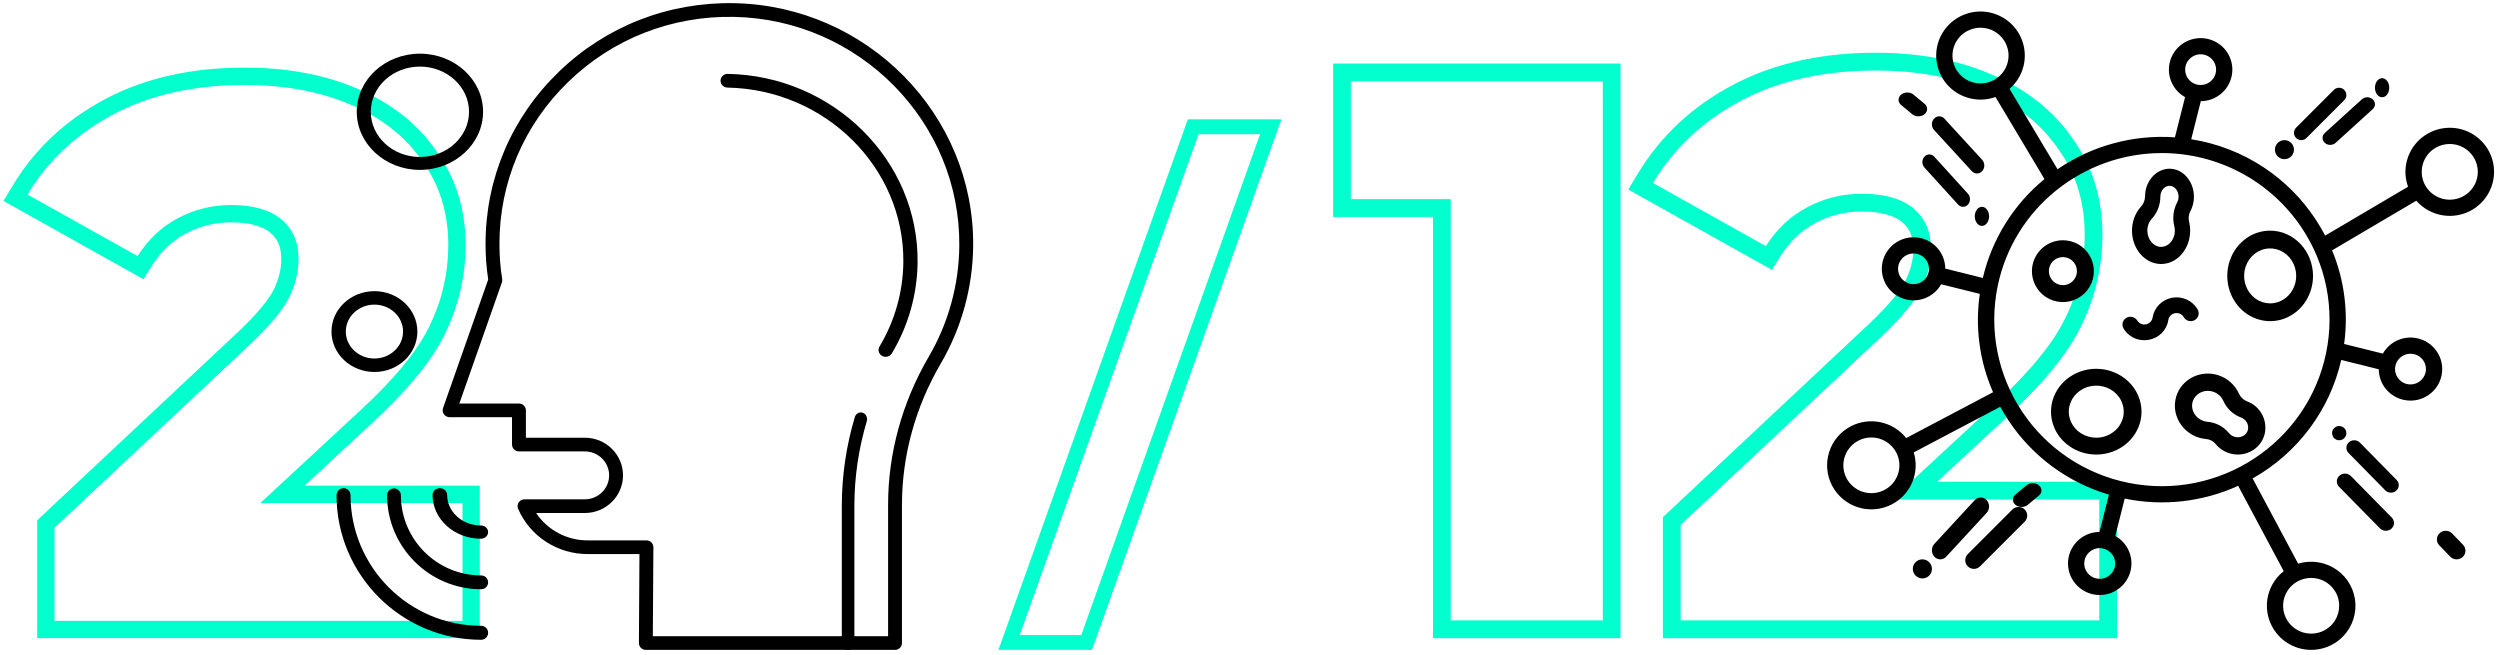
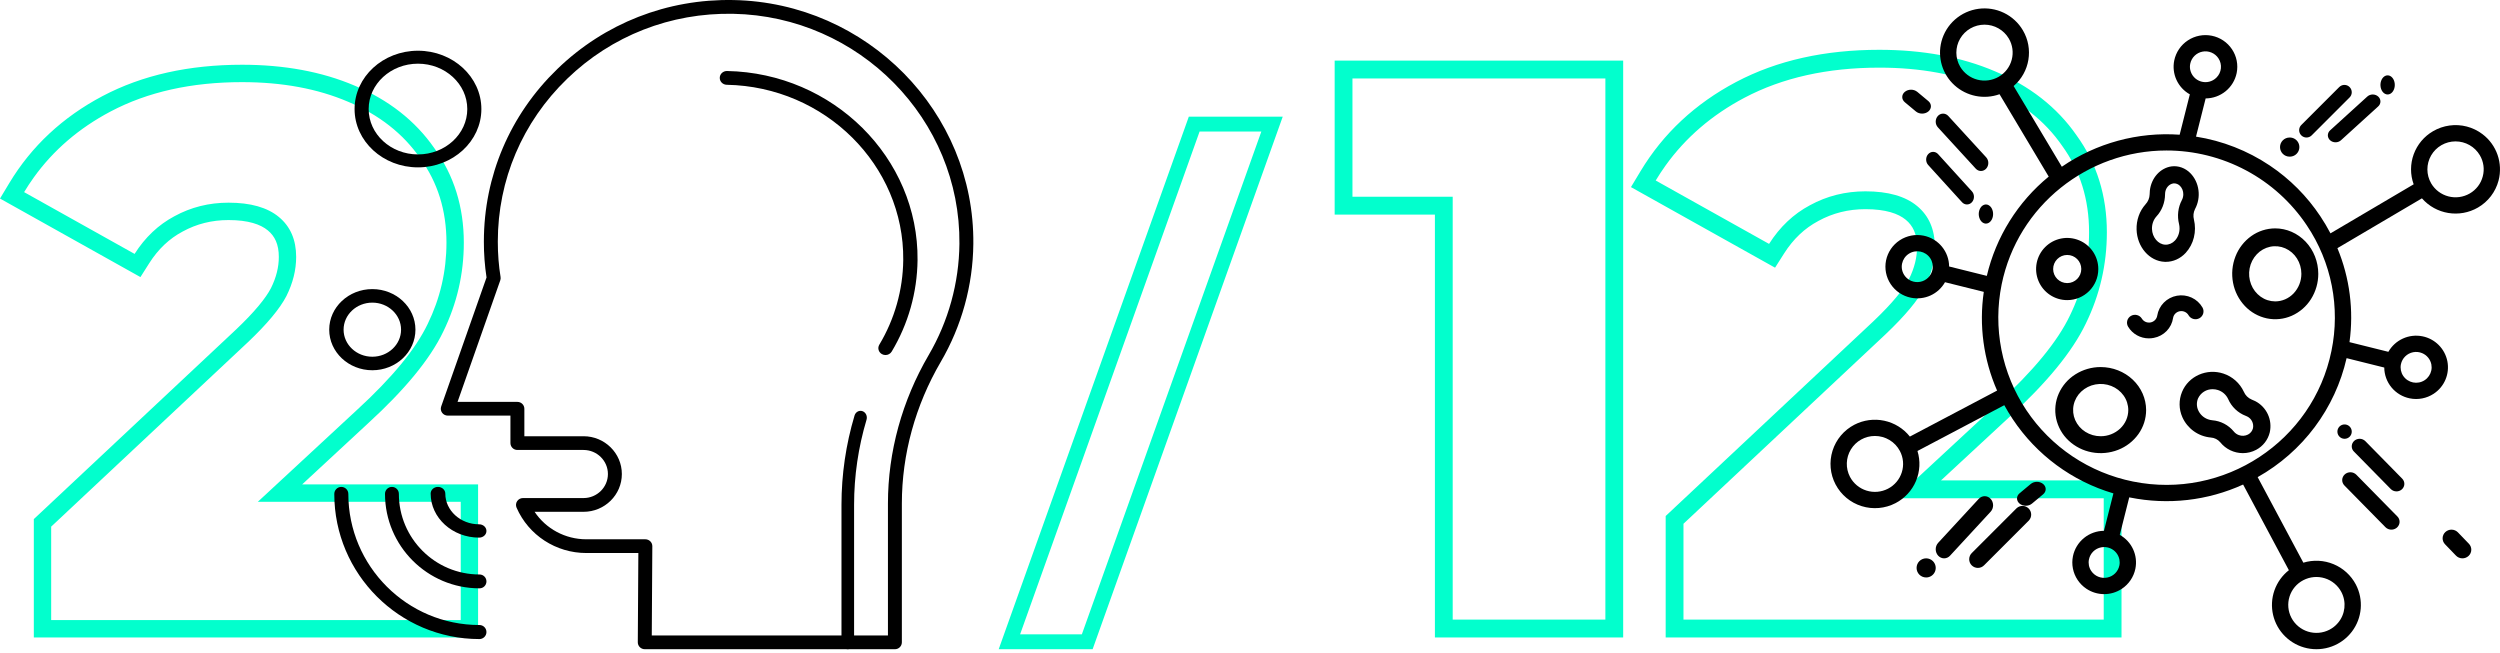
- <svg xmlns="http://www.w3.org/2000/svg" width="340" height="89" fill="none">
-   <path fill-rule="evenodd" clip-rule="evenodd" d="M161.546 16.231h12.724l-25.757 72.154h-12.724l25.757-72.154zm1.458 2.018l-24.316 68.118h8.367l24.316-68.118h-8.367zm57.39-9.609v78.152h-25.507V29.499h-13.582V8.64h39.089zm-23.096 18.442v57.293h20.685V11.057h-34.267v16.025h13.582zm90.615 38.432v21.278h-61.76V70.338l28.125-26.367.005-.005c2.576-2.447 4.113-4.347 4.833-5.728.752-1.513 1.095-2.955 1.095-4.348 0-1.766-.561-2.887-1.527-3.687-1.006-.833-2.703-1.437-5.465-1.437-2.328 0-4.436.535-6.367 1.59l-.012.007-.012.006c-1.831.976-3.377 2.42-4.634 4.4l-1.221 1.925-19.523-10.918 1.288-2.141c3.095-5.146 7.434-9.18 12.955-12.098 5.565-2.94 12.061-4.363 19.407-4.363 5.828 0 11.069.949 15.67 2.914 4.673 1.966 8.395 4.848 11.055 8.68 2.751 3.793 4.103 8.203 4.103 13.132a27.84 27.84 0 01-2.854 12.367c-1.868 3.897-5.4 8.12-10.358 12.664a.023.023 0 01-.005.005l-9.257 8.578h24.459zm-30.619 2.417h28.208v16.444h-56.938V71.387l27.372-25.661c2.646-2.514 4.422-4.643 5.328-6.39.905-1.815 1.358-3.63 1.358-5.446 0-2.374-.801-4.224-2.403-5.55-1.602-1.328-3.935-1.99-7-1.99-2.716 0-5.223.628-7.522 1.884-2.228 1.188-4.074 2.933-5.537 5.237l-15.357-8.588c.418-.697.862-1.371 1.33-2.024 2.725-3.798 6.286-6.86 10.684-9.183 5.154-2.723 11.248-4.085 18.283-4.085 5.572 0 10.482.908 14.731 2.723 4.318 1.816 7.661 4.434 10.029 7.856 2.438 3.351 3.657 7.261 3.657 11.73 0 3.98-.871 7.751-2.612 11.312-1.672 3.491-4.945 7.472-9.821 11.94l-13.79 12.779zM65.252 66.054V86.79H5.06V70.756l27.416-25.702c2.51-2.385 4.008-4.236 4.71-5.582.733-1.475 1.067-2.88 1.067-4.237 0-1.722-.547-2.815-1.489-3.594-.98-.812-2.633-1.4-5.325-1.4-2.27 0-4.324.52-6.206 1.55l-.011.006-.012.006c-1.785.95-3.29 2.358-4.516 4.288l-1.19 1.876L.477 27.327l1.255-2.087c3.016-5.015 7.245-8.947 12.626-11.79 5.424-2.866 11.755-4.253 18.914-4.253 5.68 0 10.787.925 15.271 2.84 4.555 1.916 8.183 4.725 10.775 8.46 2.68 3.696 3.998 7.995 3.998 12.798 0 4.234-.928 8.26-2.78 12.052-1.821 3.798-5.263 7.913-10.096 12.343l-.004.005-9.022 8.359h23.837zM35.41 68.409h27.491v16.026H7.411V71.779L34.087 46.77c2.58-2.45 4.31-4.525 5.193-6.226.883-1.77 1.324-3.539 1.324-5.308 0-2.314-.78-4.117-2.342-5.41-1.561-1.293-3.835-1.94-6.822-1.94-2.647 0-5.091.613-7.331 1.837-2.172 1.157-3.971 2.859-5.397 5.104l-14.967-8.37c.408-.679.84-1.336 1.297-1.972 2.655-3.702 6.126-6.685 10.412-8.95 5.023-2.654 10.963-3.981 17.819-3.981 5.43 0 10.216.884 14.356 2.654 4.209 1.77 7.467 4.321 9.775 7.656 2.376 3.266 3.564 7.077 3.564 11.432 0 3.88-.849 7.554-2.546 11.024-1.629 3.403-4.82 7.282-9.57 11.637L35.41 68.41z" fill="#02FFCD" />
-   <path d="M330.127 18.198a5.994 5.994 0 00-2.625 3.125 5.96 5.96 0 00-.008 4.074l-11.271 6.644a25.081 25.081 0 00-1.361-2.298 24.796 24.796 0 00-6.867-6.896 24.918 24.918 0 00-9.99-3.91l1.306-5.176a4.333 4.333 0 002.712-.977 4.296 4.296 0 001.49-2.459 4.27 4.27 0 00-1.818-4.412 4.34 4.34 0 00-4.791-.016 4.3 4.3 0 00-1.848 2.72 4.263 4.263 0 00.305 2.64 4.296 4.296 0 001.808 1.952l-1.379 5.468a25.081 25.081 0 00-15.964 4.34l-6.529-10.935a5.962 5.962 0 001.254-7.548 6.017 6.017 0 00-2.567-2.365 6.052 6.052 0 00-6.633.904 6.003 6.003 0 00-1.834 2.965 5.986 5.986 0 001.767 5.94 6.05 6.05 0 006.103 1.215l6.663 11.16a24.707 24.707 0 00-8.387 13.45l-5.107-1.274a4.282 4.282 0 00-.985-2.698 4.311 4.311 0 00-2.473-1.477 4.334 4.334 0 00-3.238.629 4.299 4.299 0 00-1.849 2.72 4.29 4.29 0 00-.006 1.675 4.289 4.289 0 001.824 2.738c.47.315.998.534 1.553.645a4.325 4.325 0 002.651-.302 4.3 4.3 0 001.964-1.799l5.256 1.31a24.482 24.482 0 001.802 13.373l-11.816 6.233a6.045 6.045 0 00-3.472-2.148 6.067 6.067 0 00-4.051.544 5.997 5.997 0 00-2.955 3.518 5.961 5.961 0 00.409 4.569A6.026 6.026 0 00252.705 69a6.047 6.047 0 004.59-.408 5.997 5.997 0 002.77-2.998c.543-1.29.615-2.73.203-4.068l11.762-6.203c.349.636.727 1.26 1.134 1.873a24.805 24.805 0 0013.65 10.077l-1.279 5.07a4.335 4.335 0 00-2.712.977 4.296 4.296 0 00-1.49 2.458 4.289 4.289 0 00-.006 1.674 4.287 4.287 0 001.824 2.737 4.332 4.332 0 004.793.019 4.29 4.29 0 001.846-2.724 4.27 4.27 0 00-2.113-4.591l1.283-5.084.077.016a25.018 25.018 0 0015.351-1.753l6.2 11.607a5.973 5.973 0 00-.49 8.985 6.048 6.048 0 006.314 1.345 6.018 6.018 0 002.702-1.992 5.972 5.972 0 00-2.476-9.156 6.065 6.065 0 00-4.089-.202l-6.191-11.59a24.895 24.895 0 007.737-6.791 24.757 24.757 0 004.312-9.328l5.104 1.272c.008.985.355 1.938.985 2.698a4.316 4.316 0 002.474 1.477 4.33 4.33 0 003.24-.626 4.29 4.29 0 001.846-2.724 4.27 4.27 0 00-.632-3.224 4.298 4.298 0 00-2.738-1.833 4.345 4.345 0 00-2.652.305 4.321 4.321 0 00-1.967 1.796L318.8 46.78a24.475 24.475 0 00-1.637-12.733l11.452-6.75a6.06 6.06 0 007.591 1.248 5.994 5.994 0 002.789-3.655 5.971 5.971 0 00-2.187-6.297 6.045 6.045 0 00-6.681-.395zm-57.09-9.681a3.774 3.774 0 01-1.765 2.31 3.838 3.838 0 01-2.891.392 3.822 3.822 0 01-2.327-1.752 3.777 3.777 0 011.381-5.188 3.833 3.833 0 013.809-.01 3.804 3.804 0 011.885 2.773c.068.493.037.994-.092 1.475zm-10.736 28.456a2.097 2.097 0 01-1.66 1.634 2.102 2.102 0 01-2.465-1.65 2.048 2.048 0 01.004-.814c.112-.543.436-1.02.9-1.325a2.111 2.111 0 011.579-.305 2.103 2.103 0 011.332.891 2.072 2.072 0 01.309 1.569h.001zm-4.156 27.442a3.757 3.757 0 01-1.873 2.225 3.839 3.839 0 01-2.907.256 3.816 3.816 0 01-2.241-1.86 3.78 3.78 0 01.121-3.717 3.821 3.821 0 013.254-1.825 3.83 3.83 0 013.388 2.035 3.75 3.75 0 01.258 2.886zm54.406 14.614a3.84 3.84 0 012.907-.256c.964.301 1.77.97 2.241 1.86a3.779 3.779 0 01-.457 4.186 3.799 3.799 0 01-1.158.925 3.84 3.84 0 01-2.907.256 3.816 3.816 0 01-2.241-1.86 3.762 3.762 0 01-.258-2.889 3.785 3.785 0 011.873-2.222zm13.216-29.248c.083-.405.286-.777.581-1.067a2.11 2.11 0 013.232.33 2.068 2.068 0 01.307 1.566 2.092 2.092 0 01-.901 1.326 2.112 2.112 0 01-1.578.305 2.094 2.094 0 01-1.641-2.46zM297.224 9.057a2.104 2.104 0 012.873-1.51 2.1 2.1 0 011.252 1.525c.053.27.052.546-.004.814a2.104 2.104 0 01-2.873 1.51 2.105 2.105 0 01-.941-.773 2.064 2.064 0 01-.307-1.566zm-9.602 67.99a2.104 2.104 0 01-2.873 1.51 2.097 2.097 0 01-1.252-1.526 2.066 2.066 0 01.004-.815 2.097 2.097 0 011.66-1.633 2.102 2.102 0 012.465 1.65c.053.268.052.545-.004.814zm28.732-29.07c-2.501 12.24-14.557 20.176-26.878 17.69a22.818 22.818 0 01-8.199-3.406 22.715 22.715 0 01-6.263-6.273 22.578 22.578 0 01-3.342-17.025c2.191-10.726 11.72-18.147 22.334-18.147 3.763.001 7.468.928 10.785 2.698a22.811 22.811 0 018.228 7.447 22.406 22.406 0 013.335 17.015zm20.502-23.646a3.757 3.757 0 01-1.765 2.31 3.837 3.837 0 01-2.891.393 3.823 3.823 0 01-2.327-1.752 3.777 3.777 0 011.381-5.188 3.832 3.832 0 013.809-.01 3.804 3.804 0 011.885 2.773 3.72 3.72 0 01-.092 1.474z" fill="#000" />
-   <path d="M268.856 30.34a.931.931 0 00.497.355c.189.05.384.024.561-.074.178-.098.33-.264.436-.477.107-.213.164-.463.164-.72 0-.256-.057-.507-.164-.72a1.088 1.088 0 00-.436-.477.747.747 0 00-.561-.074.931.931 0 00-.497.355 1.37 1.37 0 00-.211.42c-.05.157-.075.326-.075.496 0 .17.025.34.075.497.049.157.12.3.211.42zm-7.141-7.565l4.58 5.038a.95.95 0 00.308.232.87.87 0 00.731.005.952.952 0 00.311-.227 1.124 1.124 0 00-.01-1.484l-4.579-5.039a.907.907 0 00-.669-.299.905.905 0 00-.666.305 1.097 1.097 0 00-.278.733 1.1 1.1 0 00.272.736zm-1.648-7.239c.225.182.526.283.84.282.313-.002.613-.107.835-.291a.918.918 0 00.349-.696.914.914 0 00-.338-.7l-1.513-1.262a1.325 1.325 0 00-.844-.29c-.316 0-.619.104-.843.29a.917.917 0 00-.349.703.92.92 0 00.349.703l1.514 1.261zm8.103 7.744c.187.202.44.314.703.313a.957.957 0 00.701-.319 1.14 1.14 0 00.292-.765 1.143 1.143 0 00-.286-.767l-5.145-5.612a.954.954 0 00-.703-.312.957.957 0 00-.701.319 1.14 1.14 0 00-.292.764c-.001.287.102.563.286.768l5.145 5.611zm-6.726 52.793h-.002a1.294 1.294 0 00-.915 2.212c.243.243.572.38.915.38h.002a1.294 1.294 0 00.916-2.213 1.295 1.295 0 00-.916-.38zm8.736-8.061a1.093 1.093 0 00-.804-.361 1.1 1.1 0 00-.805.36l-5.499 5.958a1.289 1.289 0 00-.333.872c0 .327.12.64.333.872.214.23.503.36.805.36a1.1 1.1 0 00.805-.36l5.498-5.957c.106-.115.19-.25.247-.4a1.327 1.327 0 000-.944 1.237 1.237 0 00-.247-.4zm5.44-2.022l-1.507 1.257a.991.991 0 00-.264.321.845.845 0 00-.007.764c.06.121.148.231.259.324.112.093.244.166.389.216a1.403 1.403 0 00.917-.005c.145-.052.276-.126.385-.22l1.508-1.256a.912.912 0 00.341-.699.913.913 0 00-.348-.695 1.317 1.317 0 00-.835-.29 1.323 1.323 0 00-.838.284zm-1.92 3.29l-6.07 6.07a1.184 1.184 0 00-.268 1.29 1.194 1.194 0 00.642.641 1.18 1.18 0 001.29-.268l6.07-6.07a1.175 1.175 0 00-.835-1.997 1.179 1.179 0 00-.829.334zm45.406-10.348a.974.974 0 00-1.857-.428.977.977 0 00.177 1.065l.001.001a.98.98 0 00.679.305h.03a.974.974 0 00.971-.943h-.001zm1.843 1.264a1.104 1.104 0 00-1.507-.043 1.016 1.016 0 00-.335.714 1.001 1.001 0 00.29.732l4.997 5.084a1.097 1.097 0 001.505.041c.205-.186.325-.442.334-.712a.997.997 0 00-.287-.731l-4.997-5.085zm12.54 12.355a1.219 1.219 0 00-1.695-.046 1.164 1.164 0 00-.377.817c-.01.31.107.613.324.84l1.479 1.532a1.194 1.194 0 00.841.378 1.23 1.23 0 00.866-.319 1.173 1.173 0 00.377-.826 1.162 1.162 0 00-.336-.843l-1.479-1.533zm-13.759-7.804a1.1 1.1 0 00-.352-.242 1.152 1.152 0 00-1.219.195 1.072 1.072 0 00-.251.338 1.022 1.022 0 00.208 1.167l5.551 5.643a1.1 1.1 0 00.352.242 1.152 1.152 0 001.219-.194 1.07 1.07 0 00.251-.34 1.011 1.011 0 00.023-.815 1.06 1.06 0 00-.231-.35l-5.551-5.644zm4.237-51.521a.84.84 0 00.616-.294c.174-.19.293-.455.336-.75.044-.293.01-.599-.096-.863a1.14 1.14 0 00-.486-.586.747.747 0 00-.654-.042c-.215.087-.401.271-.525.52-.125.25-.181.55-.159.848.022.298.121.577.28.789.091.12.198.215.316.28a.763.763 0 00.372.098zm-7.795 6.203a1.1 1.1 0 00.737.277c.277 0 .542-.1.737-.277l5.037-4.579a.942.942 0 00.229-.307.857.857 0 00.004-.73.96.96 0 00-.227-.308 1.053 1.053 0 00-.34-.207 1.133 1.133 0 00-.802.003c-.127.049-.242.12-.338.209l-5.037 4.579a.907.907 0 00-.305.67c0 .25.11.492.305.67zm-5.486 2.219a1.295 1.295 0 10-.004-2.59 1.295 1.295 0 00.004 2.59zm2.288-2.591a.987.987 0 00.703-.291l5.129-5.13a.99.99 0 00.226-1.089.994.994 0 00-1.632-.316l-5.129 5.13a.991.991 0 00.151 1.529.99.99 0 00.552.167zM284.768 36.88a4.213 4.213 0 00-8.342-.829 4.216 4.216 0 001.79 4.325 4.212 4.212 0 006.552-3.496zm-6.117 0a1.904 1.904 0 013.251-1.355 1.901 1.901 0 01.416 2.078 1.903 1.903 0 01-1.761 1.178 1.904 1.904 0 01-1.906-1.9zm6.432 13.276a6.4 6.4 0 00-3.417.987 5.907 5.907 0 00-2.263 2.619 5.547 5.547 0 00-.347 3.368 5.735 5.735 0 001.687 2.983 6.264 6.264 0 003.151 1.594 6.473 6.473 0 003.555-.333 6.097 6.097 0 002.761-2.148 5.615 5.615 0 001.037-3.239c-.003-1.547-.654-3.03-1.809-4.123-1.156-1.093-2.722-1.707-4.355-1.708zm0 9.372a3.887 3.887 0 01-2.074-.6 3.595 3.595 0 01-1.373-1.592 3.373 3.373 0 01-.209-2.045 3.487 3.487 0 011.025-1.81 3.807 3.807 0 011.914-.967 3.93 3.93 0 012.158.203 3.702 3.702 0 011.676 1.304 3.41 3.41 0 01.629 1.966 3.458 3.458 0 01-1.1 2.505 3.854 3.854 0 01-2.646 1.036zm23.648-28.161a5.616 5.616 0 00-3.237 1.042 6.101 6.101 0 00-2.143 2.765 6.473 6.473 0 00-.328 3.555 6.266 6.266 0 001.598 3.15 5.743 5.743 0 002.985 1.68 5.547 5.547 0 003.368-.351 5.917 5.917 0 002.616-2.267 6.404 6.404 0 00.982-3.419c-.003-1.633-.62-3.198-1.715-4.352-1.095-1.154-2.578-1.802-4.126-1.803zm0 9.892a3.41 3.41 0 01-1.964-.634 3.7 3.7 0 01-1.3-1.68 3.924 3.924 0 01-.198-2.158c.138-.725.476-1.39.971-1.911a3.49 3.49 0 011.814-1.02 3.367 3.367 0 012.044.214 3.595 3.595 0 011.588 1.377c.388.614.595 1.336.595 2.075a3.855 3.855 0 01-1.042 2.644 3.459 3.459 0 01-2.508 1.094zm-14.98-5.36c.053.002.106.004.158.004 1.008 0 1.977-.437 2.699-1.219a4.752 4.752 0 001.108-2.086c.197-.793.2-1.629.009-2.423a2.03 2.03 0 01.143-1.417c.42-.768.586-1.675.47-2.564a4.02 4.02 0 00-1.103-2.312 3.175 3.175 0 00-1.183-.763 2.932 2.932 0 00-1.362-.152 3.274 3.274 0 00-1.972 1.078 3.953 3.953 0 00-.965 2.196c-.02.172-.03.345-.029.519-.02.514-.222 1-.56 1.35-.402.447-.717.98-.925 1.569a5.072 5.072 0 00-.285 1.848c.069 2.359 1.737 4.28 3.797 4.372zm-1.118-6.138c.368-.389.661-.855.864-1.373.202-.517.31-1.074.315-1.638 0-.071.004-.143.012-.214a1.53 1.53 0 01.355-.834c.197-.227.456-.376.736-.425a1.116 1.116 0 01.924.334c.142.144.254.32.331.515.076.195.115.406.114.619a1.66 1.66 0 01-.2.801 4.476 4.476 0 00-.485 1.57 4.592 4.592 0 00.107 1.657c.046.195.07.396.069.597.001.305-.052.607-.158.888a2.308 2.308 0 01-.458.75c-.174.19-.382.338-.61.435a1.636 1.636 0 01-.715.133c-.955-.043-1.76-.996-1.793-2.126a2.498 2.498 0 01.138-.913c.102-.291.257-.555.454-.777zm13.396 25.012a3.946 3.946 0 00-.481-.211c-.479-.2-.861-.58-1.064-1.06a4.654 4.654 0 00-2.77-2.463c-2.26-.746-4.721.346-5.602 2.485a4.352 4.352 0 00.047 3.43c.34.76.875 1.414 1.55 1.897a4.664 4.664 0 002.292.853 1.85 1.85 0 011.29.644 3.929 3.929 0 003.061 1.472c.628 0 1.247-.154 1.803-.449a3.63 3.63 0 001.843-2.363 3.826 3.826 0 00-.261-2.456 3.804 3.804 0 00-1.708-1.78zm-.304 3.67a1.316 1.316 0 01-.669.854 1.542 1.542 0 01-1.251.076 1.559 1.559 0 01-.684-.49 4.205 4.205 0 00-2.909-1.518 2.349 2.349 0 01-1.375-.61 2.284 2.284 0 01-.535-.746 2.012 2.012 0 01-.027-1.588 2.152 2.152 0 011.999-1.263c.241 0 .48.038.709.114a2.293 2.293 0 011.374 1.212 4.277 4.277 0 002.395 2.288c.069.024.136.054.201.088a1.46 1.46 0 01.772 1.583zm-8.729-15.304c.142.245.376.424.653.5a1.1 1.1 0 00.82-.1 1.07 1.07 0 00.512-.64 1.053 1.053 0 00-.095-.808 3.282 3.282 0 00-1.473-1.345 3.344 3.344 0 00-1.992-.255 3.313 3.313 0 00-1.773.93 3.223 3.223 0 00-.896 1.77 1.105 1.105 0 01-.302.6 1.136 1.136 0 01-1.271.245 1.126 1.126 0 01-.51-.442 1.084 1.084 0 00-.668-.485 1.1 1.1 0 00-.821.121 1.073 1.073 0 00-.493.658c-.069.275-.025.565.124.808.289.48.699.877 1.192 1.153.492.276 1.049.42 1.615.42.221 0 .442-.021.659-.064a3.275 3.275 0 001.747-.933 3.19 3.19 0 00.873-1.758c.036-.229.143-.44.307-.605a1.148 1.148 0 011.289-.23c.212.098.388.259.503.46z" fill="#000" />
-   <path fill-rule="evenodd" clip-rule="evenodd" d="M65.393 73.267c-3.622 0-6.568-2.678-6.568-5.97 0-.498.445-.901.993-.901s.992.403.992.901c0 2.297 2.055 4.166 4.582 4.166.548 0 .992.404.992.902.002.498-.442.902-.991.902zm.054 6.872c-7.062 0-12.806-5.744-12.806-12.805a.939.939 0 011.877 0c0 6.025 4.902 10.927 10.927 10.927a.939.939 0 01.002 1.878z" fill="#000" />
-   <path fill-rule="evenodd" clip-rule="evenodd" d="M65.433 87.01c-10.843 0-19.664-8.821-19.664-19.663a.952.952 0 111.904 0c0 9.793 7.966 17.76 17.76 17.76a.952.952 0 010 1.904zm49.907 1.375c-.471 0-.854-.413-.854-.923V68.814c0-4.085.596-8.152 1.769-12.087.144-.484.625-.75 1.075-.594.449.156.695.676.551 1.16a40.317 40.317 0 00-1.686 11.521v18.648c-.001.51-.383.923-.855.923z" fill="#000" />
-   <path fill-rule="evenodd" clip-rule="evenodd" d="M121.725 88.385H87.834a.95.95 0 01-.669-.275.926.926 0 01-.274-.661l.075-12.095h-7.048c-4.118 0-7.829-2.415-9.454-6.15a.92.92 0 01.08-.879.946.946 0 01.787-.419h8.209c1.82 0 3.302-1.461 3.302-3.257 0-1.797-1.481-3.258-3.302-3.258h-8.963a.937.937 0 01-.943-.931v-3.723h-8.49a.945.945 0 01-.77-.392.92.92 0 01-.122-.845l6.144-17.484a31.68 31.68 0 01-.36-4.864c0-8.865 3.534-17.167 9.951-23.374C82.397 3.578 90.872.26 99.851.433c18.098.351 32.677 15.176 32.5 33.046a32.334 32.334 0 01-4.411 15.971c-3.449 5.898-5.273 12.536-5.273 19.193v18.81a.935.935 0 01-.942.932zm-32.941-1.862h31.997v-17.88c0-6.983 1.911-13.941 5.525-20.121a30.475 30.475 0 004.16-15.06c.168-16.854-13.582-30.835-30.651-31.166-8.47-.161-16.461 2.965-22.505 8.813-6.053 5.856-9.386 13.685-9.386 22.046 0 1.678.126 3.293.373 4.799a.916.916 0 01-.04.454L62.47 54.876h8.109c.52 0 .943.417.943.93v3.724h8.02c2.86 0 5.189 2.297 5.189 5.12 0 2.822-2.328 5.119-5.189 5.119h-6.634a8.422 8.422 0 007.01 3.723h7.998c.252 0 .492.1.67.275a.92.92 0 01.274.661l-.075 12.095z" fill="#000" />
-   <path fill-rule="evenodd" clip-rule="evenodd" d="M120.449 48.529a.99.99 0 01-.483-.125.916.916 0 01-.355-1.274 22.792 22.792 0 003.244-11.473c.132-12.84-10.596-23.491-23.912-23.743-.534-.01-.96-.437-.948-.952.01-.509.441-.915.967-.915h.02c14.373.273 25.952 11.77 25.811 25.629a24.637 24.637 0 01-3.504 12.386.976.976 0 01-.84.467zM57.107 23.104c-4.737 0-8.59-3.545-8.59-7.903 0-4.357 3.853-7.902 8.59-7.902 4.736 0 8.59 3.545 8.59 7.902 0 4.358-3.853 7.903-8.59 7.903zm0-14.048c-3.684 0-6.68 2.757-6.68 6.146 0 3.39 2.996 6.147 6.68 6.147 3.684 0 6.681-2.758 6.681-6.147 0-3.389-2.997-6.146-6.68-6.146zM50.922 50.59c-3.22 0-5.84-2.466-5.84-5.497 0-3.031 2.62-5.497 5.84-5.497 3.221 0 5.842 2.466 5.842 5.497 0 3.031-2.62 5.497-5.842 5.497zm0-9.161c-2.147 0-3.893 1.644-3.893 3.664 0 2.021 1.746 3.665 3.893 3.665 2.148 0 3.895-1.644 3.895-3.665 0-2.02-1.747-3.664-3.895-3.664z" fill="#000" />
+ <svg xmlns="http://www.w3.org/2000/svg" width="502" height="131" fill="none">
+   <path fill-rule="evenodd" clip-rule="evenodd" d="M238.715 23.424h18.859L219.4 130.36h-18.859l38.174-106.936zm2.162 2.99L204.838 127.37h12.4l36.039-100.955h-12.4zm85.056-14.241V128h-37.804V43.088H268V12.173h57.933zm-34.231 27.333v84.912h30.658V15.755h-50.787v23.751h20.129zM426 96.464V128h-91.533v-24.386l41.684-39.077a.054.054 0 01.008-.008c3.817-3.626 6.095-6.443 7.163-8.49 1.114-2.242 1.622-4.38 1.622-6.443 0-2.618-.832-4.28-2.263-5.465-1.491-1.235-4.006-2.13-8.099-2.13-3.451 0-6.576.793-9.437 2.357l-.017.01-.018.01c-2.714 1.445-5.005 3.585-6.868 6.52l-1.81 2.852-28.934-16.18 1.908-3.174c4.587-7.626 11.018-13.605 19.201-17.929C356.855 12.11 366.482 10 377.369 10c8.638 0 16.405 1.407 23.224 4.319 6.926 2.914 12.443 7.185 16.384 12.865 4.078 5.621 6.081 12.158 6.081 19.463 0 6.438-1.412 12.561-4.229 18.328-2.768 5.775-8.003 12.033-15.351 18.77l-.008.007-13.719 12.712H426zm-45.379 3.582h41.806v24.372h-84.386v-19.249l40.567-38.032c3.922-3.725 6.555-6.882 7.897-9.469 1.342-2.69 2.013-5.381 2.013-8.072 0-3.519-1.188-6.261-3.562-8.227-2.374-1.966-5.832-2.95-10.374-2.95-4.026 0-7.742.932-11.148 2.795-3.303 1.759-6.039 4.346-8.206 7.761l-22.762-12.729a44.553 44.553 0 011.972-3c4.038-5.629 9.316-10.166 15.835-13.61 7.638-4.036 16.671-6.054 27.096-6.054 8.258 0 15.536 1.346 21.832 4.036 6.4 2.691 11.355 6.572 14.865 11.643 3.612 4.967 5.419 10.762 5.419 17.386 0 5.898-1.29 11.487-3.871 16.765-2.477 5.174-7.329 11.073-14.555 17.696l-20.438 18.938zM96 97.266V128H6.792v-23.766l40.633-38.092c3.72-3.533 5.94-6.278 6.98-8.273 1.087-2.186 1.582-4.268 1.582-6.28 0-2.55-.81-4.17-2.206-5.326-1.453-1.203-3.904-2.075-7.893-2.075-3.363 0-6.409.772-9.197 2.297l-.017.01-.017.008c-2.646 1.41-4.878 3.495-6.694 6.355l-1.764 2.78L0 39.868l1.86-3.092c4.47-7.432 10.738-13.26 18.712-17.473C28.613 15.055 37.995 13 48.605 13c8.42 0 15.988 1.371 22.634 4.209 6.75 2.84 12.127 7.002 15.969 12.538 3.973 5.478 5.926 11.849 5.926 18.968 0 6.275-1.376 12.242-4.122 17.862-2.698 5.629-7.8 11.728-14.962 18.294l-.006.006-13.371 12.389H96zm-44.227 3.491h40.745v23.752H10.275v-18.76l39.537-37.064c3.823-3.631 6.388-6.707 7.696-9.229 1.308-2.622 1.961-5.244 1.961-7.867 0-3.429-1.156-6.102-3.47-8.018-2.314-1.916-5.684-2.874-10.11-2.874-3.924 0-7.546.907-10.866 2.723-3.22 1.715-5.885 4.236-7.998 7.564L4.842 38.58a43.335 43.335 0 011.922-2.923c3.935-5.487 9.08-9.908 15.432-13.265 7.445-3.933 16.247-5.9 26.408-5.9 8.049 0 15.141 1.311 21.278 3.934 6.237 2.622 11.066 6.404 14.487 11.346 3.52 4.841 5.281 10.49 5.281 16.944 0 5.749-1.257 11.195-3.772 16.339-2.415 5.043-7.143 10.791-14.185 17.246l-19.92 18.457z" fill="#02FFCD" />
+   <path d="M488.565 26.34a8.882 8.882 0 00-3.89 4.632 8.835 8.835 0 00-.012 6.037l-16.704 9.847a37.522 37.522 0 00-2.017-3.405 36.742 36.742 0 00-10.179-10.221 36.918 36.918 0 00-14.805-5.795l1.936-7.671a6.42 6.42 0 004.019-1.449 6.366 6.366 0 002.208-3.643 6.323 6.323 0 00-.937-4.779 6.376 6.376 0 00-4.058-2.717 6.43 6.43 0 00-4.8.933 6.373 6.373 0 00-2.739 4.032 6.325 6.325 0 00.452 3.91 6.363 6.363 0 002.68 2.895l-2.044 8.104a37.17 37.17 0 00-23.659 6.432l-9.677-16.207a8.837 8.837 0 001.858-11.187 8.92 8.92 0 00-3.804-3.505 8.972 8.972 0 00-9.831 1.34 8.884 8.884 0 00-2.717 4.394 8.85 8.85 0 002.618 8.803 8.965 8.965 0 009.044 1.8l9.875 16.542a36.626 36.626 0 00-12.429 19.933l-7.57-1.887a6.345 6.345 0 00-1.459-4 6.394 6.394 0 00-3.665-2.188 6.426 6.426 0 00-4.8.931 6.373 6.373 0 00-2.739 4.033 6.323 6.323 0 00.937 4.779 6.377 6.377 0 004.058 2.718 6.412 6.412 0 003.93-.448 6.372 6.372 0 002.91-2.666l7.79 1.94a36.285 36.285 0 002.671 19.82l-17.512 9.238a8.964 8.964 0 00-5.145-3.184 8.995 8.995 0 00-6.005.806 8.892 8.892 0 00-4.38 5.215 8.835 8.835 0 00.607 6.77 8.903 8.903 0 005.239 4.361 8.954 8.954 0 006.802-.604 8.887 8.887 0 004.106-4.443 8.835 8.835 0 00.3-6.03l17.433-9.194a38.423 38.423 0 001.68 2.778 36.767 36.767 0 0020.231 14.933l-1.896 7.514a6.43 6.43 0 00-4.019 1.449 6.372 6.372 0 00-2.208 3.643 6.322 6.322 0 00.938 4.777 6.358 6.358 0 001.757 1.76 6.42 6.42 0 007.102.028 6.364 6.364 0 002.737-4.036 6.327 6.327 0 00-.452-3.911 6.356 6.356 0 00-2.68-2.894l1.902-7.535c.037.008.075.017.113.024a37.082 37.082 0 0022.752-2.597l9.188 17.202a8.894 8.894 0 00-2.895 4.037 8.853 8.853 0 002.169 9.279 8.943 8.943 0 004.388 2.351 8.97 8.97 0 004.971-.357 8.925 8.925 0 004.004-2.954 8.858 8.858 0 00.808-9.492 8.93 8.93 0 00-4.477-4.077 8.983 8.983 0 00-6.061-.298l-9.176-17.179a36.88 36.88 0 0011.467-10.065 36.708 36.708 0 006.391-13.824l7.565 1.885a6.341 6.341 0 001.46 4 6.394 6.394 0 003.665 2.189 6.418 6.418 0 004.803-.929 6.341 6.341 0 002.746-6.518 6.377 6.377 0 00-5.005-5.014 6.437 6.437 0 00-3.93.451 6.399 6.399 0 00-2.915 2.663l-7.807-1.945a36.277 36.277 0 00-2.425-18.87l16.973-10.005a8.976 8.976 0 0011.249 1.85 8.875 8.875 0 004.134-5.416 8.86 8.86 0 00-3.241-9.334 8.939 8.939 0 00-6.611-1.72 8.954 8.954 0 00-3.291 1.135zm-84.611-14.35a5.576 5.576 0 01-2.616 3.425 5.69 5.69 0 01-4.285.58 5.666 5.666 0 01-3.449-2.596 5.592 5.592 0 01-.018-5.626 5.624 5.624 0 012.065-2.063 5.664 5.664 0 012.826-.756 5.678 5.678 0 012.818.742 5.649 5.649 0 012.074 2.04 5.554 5.554 0 01.585 4.254zm-15.913 42.175c-.124.6-.424 1.15-.862 1.582a3.125 3.125 0 01-3.396.656 3.117 3.117 0 01-1.856-2.261 3.063 3.063 0 01.007-1.207 3.101 3.101 0 011.335-1.965 3.126 3.126 0 014.314.87 3.086 3.086 0 01.457 2.324l.001.001zm-6.158 40.67a5.591 5.591 0 01-2.777 3.298 5.688 5.688 0 01-4.308.38 5.662 5.662 0 01-3.322-2.758 5.602 5.602 0 01.18-5.507 5.639 5.639 0 014.823-2.705 5.679 5.679 0 012.933.81 5.642 5.642 0 012.087 2.206 5.554 5.554 0 01.384 4.276zm80.633 21.66a5.69 5.69 0 014.308-.379 5.658 5.658 0 013.321 2.757 5.583 5.583 0 01-.676 6.203 5.645 5.645 0 01-1.717 1.372 5.694 5.694 0 01-4.308.379 5.663 5.663 0 01-3.322-2.757 5.592 5.592 0 012.394-7.575zm19.587-43.349a3.117 3.117 0 012.46-2.421 3.133 3.133 0 011.798.184 3.109 3.109 0 011.855 2.26c.078.4.076.81-.006 1.207a3.106 3.106 0 01-1.336 1.964 3.128 3.128 0 01-4.314-.868 3.095 3.095 0 01-.457-2.326zm-42.302-60.355c.124-.6.423-1.15.861-1.582a3.125 3.125 0 013.397-.657 3.117 3.117 0 011.394 1.146 3.065 3.065 0 01-.407 3.903 3.125 3.125 0 01-5.252-1.604 3.043 3.043 0 01.007-1.206zm-14.232 100.766a3.104 3.104 0 01-2.46 2.421 3.127 3.127 0 01-3.191-1.329 3.05 3.05 0 01-.456-2.322 3.104 3.104 0 012.461-2.422 3.135 3.135 0 011.798.184 3.107 3.107 0 011.855 2.261c.078.399.076.809-.007 1.207zm42.584-43.084c-3.707 18.141-21.575 29.903-39.835 26.22a33.811 33.811 0 01-12.152-5.05 33.652 33.652 0 01-9.283-9.296 33.5 33.5 0 01-4.999-12.126c-.85-4.33-.835-8.783.046-13.107 3.248-15.897 17.371-26.895 33.101-26.895a33.977 33.977 0 0115.985 3.998 33.795 33.795 0 0112.193 11.038 33.16 33.16 0 014.944 25.218zm30.385-35.045a5.557 5.557 0 01-.962 1.974 5.594 5.594 0 01-1.653 1.451 5.69 5.69 0 01-4.285.581 5.66 5.66 0 01-3.449-2.597 5.592 5.592 0 01-.018-5.626 5.624 5.624 0 012.065-2.063 5.66 5.66 0 012.826-.756 5.678 5.678 0 012.818.742 5.647 5.647 0 012.073 2.04 5.535 5.535 0 01.585 4.254z" fill="#000" />
+   <path d="M397.757 44.336c.201.269.458.451.737.526.279.074.569.035.832-.11.263-.145.487-.391.646-.707.158-.316.242-.687.242-1.067 0-.38-.084-.751-.242-1.067a1.629 1.629 0 00-.646-.707 1.11 1.11 0 00-.832-.11 1.377 1.377 0 00-.737.526c-.134.178-.241.39-.313.622a2.47 2.47 0 000 1.471c.072.233.179.445.313.623zm-10.583-11.212l6.788 7.467c.129.146.284.263.456.343a1.294 1.294 0 001.083.008c.173-.077.329-.192.461-.337a1.58 1.58 0 00.306-.506 1.7 1.7 0 00-.008-1.192 1.565 1.565 0 00-.312-.502l-6.788-7.466a1.34 1.34 0 00-.991-.444c-.37.002-.725.165-.987.453-.262.288-.41.679-.411 1.087-.002.407.143.799.403 1.09zm-2.444-10.728c.333.27.781.42 1.245.417.465-.003.91-.158 1.238-.431.329-.274.515-.645.518-1.032.003-.387-.177-.76-.501-1.037l-2.243-1.87a1.963 1.963 0 00-1.25-.431 1.96 1.96 0 00-1.25.431c-.332.276-.518.651-.518 1.042 0 .39.187.765.518 1.041l2.243 1.87zm12.01 11.478c.278.298.652.464 1.042.462a1.42 1.42 0 001.039-.472c.276-.3.431-.708.433-1.133a1.691 1.691 0 00-.425-1.137l-7.624-8.318a1.417 1.417 0 00-1.043-.462 1.417 1.417 0 00-1.038.472c-.276.3-.432.708-.433 1.133a1.69 1.69 0 00.424 1.137l7.625 8.318zm-9.968 78.241h-.003a1.92 1.92 0 000 3.841h.003a1.919 1.919 0 001.357-3.278 1.92 1.92 0 00-1.357-.563zm12.948-11.947a1.626 1.626 0 00-1.193-.535 1.62 1.62 0 00-1.192.535l-8.15 8.829a1.907 1.907 0 00-.494 1.292c0 .484.178.949.494 1.292.316.342.745.535 1.193.535a1.62 1.62 0 001.192-.535l8.15-8.829a1.83 1.83 0 00.365-.593 1.951 1.951 0 000-1.398 1.841 1.841 0 00-.365-.593zm8.062-2.995l-2.234 1.862c-.167.135-.3.297-.392.476-.091.178-.139.37-.141.565a1.26 1.26 0 00.132.567c.088.179.219.343.384.48.165.138.361.246.576.32a2.075 2.075 0 001.359-.007c.214-.077.408-.188.571-.327l2.234-1.861c.326-.276.507-.648.506-1.035-.002-.387-.188-.758-.516-1.031a1.95 1.95 0 00-1.237-.43 1.957 1.957 0 00-1.242.42zm-2.846 4.875l-8.996 8.996a1.753 1.753 0 00-.527 1.237 1.732 1.732 0 00.51 1.245 1.751 1.751 0 001.245.511 1.747 1.747 0 001.238-.528l8.996-8.996a1.745 1.745 0 00-2.466-2.465zm67.295-15.336a1.441 1.441 0 10-2.489.944l.001.001a1.433 1.433 0 001.006.453h.045a1.438 1.438 0 001.438-1.4l-.001.002zm2.732 1.874a1.584 1.584 0 00-.503-.343 1.633 1.633 0 00-1.731.28c-.151.136-.273.3-.358.481a1.462 1.462 0 00.292 1.66l7.406 7.536c.288.291.684.46 1.102.472a1.62 1.62 0 001.128-.412c.304-.275.482-.654.495-1.055.013-.401-.14-.79-.425-1.083l-7.406-7.536zm18.585 18.311a1.8 1.8 0 00-1.242-.542 1.802 1.802 0 00-1.27.473 1.723 1.723 0 00-.559 1.212c-.014.46.158.907.48 1.243l2.191 2.272a1.787 1.787 0 001.247.56 1.82 1.82 0 001.284-.473 1.712 1.712 0 00.06-2.473l-2.191-2.272zM473.157 95.33a1.65 1.65 0 00-.523-.359 1.701 1.701 0 00-1.806.289 1.576 1.576 0 00-.372.502 1.513 1.513 0 00-.035 1.208c.078.194.194.37.344.521l8.225 8.363c.148.152.326.274.523.359a1.703 1.703 0 001.806-.288c.157-.142.284-.313.372-.502a1.518 1.518 0 00-.309-1.729l-8.225-8.364zm6.278-76.358c.333 0 .656-.155.913-.437.258-.282.434-.674.499-1.11a2.494 2.494 0 00-.143-1.28c-.157-.392-.412-.699-.72-.869a1.107 1.107 0 00-.969-.062c-.319.129-.594.402-.779.771-.185.37-.268.814-.235 1.256.033.442.18.855.415 1.17.134.178.293.319.468.415.174.097.362.146.551.146zm-11.551 9.192c.289.263.682.411 1.092.411.41 0 .802-.148 1.092-.411l7.464-6.786a1.41 1.41 0 00.341-.456 1.3 1.3 0 00.005-1.08 1.411 1.411 0 00-.336-.458 1.572 1.572 0 00-.505-.306 1.674 1.674 0 00-1.188.005 1.557 1.557 0 00-.501.309l-7.464 6.786a1.34 1.34 0 00-.453.993c0 .372.163.73.453.993zm-8.133 3.29a1.92 1.92 0 10-.003-3.839 1.92 1.92 0 00.003 3.84zm3.392-3.84a1.463 1.463 0 001.041-.431l7.602-7.602a1.463 1.463 0 00.446-1.046 1.48 1.48 0 00-.431-1.052 1.47 1.47 0 00-1.62-.314 1.48 1.48 0 00-.478.328l-7.602 7.602a1.474 1.474 0 001.042 2.515zm-41.804 26.415a6.237 6.237 0 00-3.847-5.772 6.243 6.243 0 10-2.394 12.006 6.242 6.242 0 006.241-6.234zm-9.066 0a2.825 2.825 0 115.65-.017 2.825 2.825 0 01-5.65.017zm9.534 19.676a9.487 9.487 0 00-5.065 1.463 8.759 8.759 0 00-3.354 3.88 8.227 8.227 0 00-.514 4.993 8.512 8.512 0 002.5 4.422 9.285 9.285 0 004.671 2.361 9.595 9.595 0 005.269-.493 9.029 9.029 0 004.091-3.184 8.322 8.322 0 001.537-4.8c-.004-2.293-.969-4.49-2.681-6.11-1.713-1.62-4.034-2.531-6.454-2.532zm0 13.89a5.759 5.759 0 01-3.074-.89 5.325 5.325 0 01-2.035-2.358 4.995 4.995 0 01-.31-3.031 5.176 5.176 0 011.519-2.684 5.647 5.647 0 012.837-1.433 5.822 5.822 0 013.198.3 5.482 5.482 0 012.484 1.934 5.05 5.05 0 01.933 2.914c-.003 1.393-.59 2.728-1.631 3.712a5.71 5.71 0 01-3.921 1.536zm35.048-41.737a8.326 8.326 0 00-4.798 1.545 9.04 9.04 0 00-3.177 4.097 9.594 9.594 0 00-.486 5.27 9.291 9.291 0 002.369 4.666 8.51 8.51 0 004.425 2.493 8.22 8.22 0 004.991-.522 8.757 8.757 0 003.876-3.36 9.487 9.487 0 001.456-5.066c-.004-2.42-.918-4.74-2.541-6.451-1.623-1.71-3.822-2.671-6.115-2.672zm0 14.661a5.056 5.056 0 01-2.912-.94 5.488 5.488 0 01-1.926-2.49 5.828 5.828 0 01-.293-3.199 5.642 5.642 0 011.439-2.832 5.171 5.171 0 012.687-1.512 4.995 4.995 0 013.031.318 5.319 5.319 0 012.352 2.04c.576.911.884 1.982.883 3.077a5.708 5.708 0 01-1.545 3.918c-.986 1.039-2.323 1.621-3.716 1.62zm-22.202-7.944c.078.004.157.005.235.005 1.494.001 2.929-.647 4-1.805a7.063 7.063 0 001.642-3.092 7.597 7.597 0 00.013-3.591 3.008 3.008 0 01.212-2.1 6.278 6.278 0 00.697-3.8c-.171-1.319-.749-2.53-1.635-3.426a4.72 4.72 0 00-1.754-1.132 4.344 4.344 0 00-2.018-.224c-1.106.156-2.135.718-2.923 1.596-.788.879-1.291 2.024-1.43 3.255a6.38 6.38 0 00-.043.77 3.05 3.05 0 01-.831 2 6.953 6.953 0 00-1.37 2.325 7.537 7.537 0 00-.423 2.74c.102 3.496 2.575 6.342 5.628 6.479zm-1.656-9.097a6.31 6.31 0 001.279-2.034c.3-.766.46-1.592.468-2.428 0-.106.006-.212.018-.317.049-.465.234-.899.526-1.236a1.87 1.87 0 011.091-.63c.064-.008.129-.012.194-.012.434 0 .854.182 1.175.508.209.212.376.472.49.761.113.29.171.602.169.918.001.419-.101.83-.296 1.188a6.646 6.646 0 00-.719 2.328 6.85 6.85 0 00.158 2.454c.069.29.104.587.103.886.002.451-.078.899-.235 1.316a3.404 3.404 0 01-.677 1.11 2.653 2.653 0 01-.905.646 2.422 2.422 0 01-1.06.196c-1.416-.063-2.608-1.476-2.658-3.15a3.713 3.713 0 01.205-1.354 3.43 3.43 0 01.674-1.15zm19.853 37.068a5.888 5.888 0 00-.712-.313 2.94 2.94 0 01-1.578-1.57 6.888 6.888 0 00-4.105-3.65c-3.35-1.106-6.998.512-8.303 3.683a6.438 6.438 0 00.07 5.083 6.945 6.945 0 002.296 2.812 6.915 6.915 0 003.397 1.263 2.74 2.74 0 011.913.955 5.821 5.821 0 004.536 2.181 5.676 5.676 0 002.672-.664 5.404 5.404 0 002.732-3.503 5.669 5.669 0 00-.387-3.64 5.636 5.636 0 00-2.531-2.637zm-.45 5.44a1.955 1.955 0 01-.993 1.266 2.277 2.277 0 01-1.853.112 2.306 2.306 0 01-1.014-.725 6.233 6.233 0 00-4.312-2.25 3.465 3.465 0 01-.879-.2 3.398 3.398 0 01-1.951-1.81 2.983 2.983 0 01-.04-2.353 3.174 3.174 0 012.962-1.873c.357 0 .712.057 1.051.168a3.397 3.397 0 012.037 1.797 6.314 6.314 0 003.55 3.39c.102.037.201.081.297.131a2.158 2.158 0 011.145 2.347zm-12.938-22.681c.211.363.558.629.968.74.409.111.846.059 1.216-.146s.642-.546.758-.948a1.558 1.558 0 00-.141-1.198 4.856 4.856 0 00-2.182-1.995 4.959 4.959 0 00-2.953-.378c-1 .18-1.919.661-2.628 1.379a4.787 4.787 0 00-1.328 2.624 1.64 1.64 0 01-.447.888 1.695 1.695 0 01-1.884.364 1.663 1.663 0 01-.755-.655 1.606 1.606 0 00-.99-.72 1.63 1.63 0 00-1.217.18 1.565 1.565 0 00-.547 2.172 4.792 4.792 0 001.766 1.71 4.89 4.89 0 002.394.623c.328 0 .655-.032.977-.095a4.858 4.858 0 002.589-1.383 4.737 4.737 0 001.294-2.606 1.63 1.63 0 01.455-.897 1.696 1.696 0 011.909-.341c.315.145.576.384.747.682h-.001z" fill="#000" />
+   <path fill-rule="evenodd" clip-rule="evenodd" d="M96.209 107.955c-5.368 0-9.734-3.97-9.734-8.848 0-.738.659-1.337 1.47-1.337.813 0 1.472.6 1.472 1.337 0 3.404 3.046 6.173 6.79 6.173.813 0 1.471.599 1.471 1.337.003.739-.656 1.338-1.47 1.338zm.079 10.184c-10.465 0-18.979-8.512-18.979-18.977a1.391 1.391 0 012.783 0c0 8.929 7.264 16.194 16.195 16.194a1.391 1.391 0 01.001 2.783z" fill="#000" />
+   <path fill-rule="evenodd" clip-rule="evenodd" d="M96.268 128.324c-16.07 0-29.143-13.075-29.143-29.143a1.41 1.41 0 012.821 0c0 14.514 11.808 26.321 26.322 26.321a1.41 1.41 0 010 2.822zm73.966 2.037c-.698 0-1.265-.613-1.265-1.368v-27.637a62.62 62.62 0 012.622-17.914c.213-.719.926-1.113 1.592-.882.667.232 1.031 1.002.817 1.72a59.752 59.752 0 00-2.499 17.075v27.638c0 .757-.566 1.368-1.267 1.368z" fill="#000" />
+   <path fill-rule="evenodd" clip-rule="evenodd" d="M179.697 130.361h-50.229c-.372 0-.728-.147-.991-.408a1.375 1.375 0 01-.407-.98l.112-17.926h-10.446c-6.103 0-11.603-3.578-14.011-9.112a1.365 1.365 0 01.118-1.304 1.402 1.402 0 011.167-.621h12.166c2.698 0 4.894-2.166 4.894-4.828 0-2.663-2.196-4.829-4.894-4.829h-13.284a1.39 1.39 0 01-1.398-1.38v-5.518H89.911c-.454 0-.878-.216-1.14-.58a1.364 1.364 0 01-.182-1.252l9.107-25.913a46.945 46.945 0 01-.535-7.208c0-13.14 5.238-25.443 14.749-34.643 9.5-9.19 22.061-14.106 35.368-13.85 26.824.52 48.431 22.493 48.168 48.977a47.914 47.914 0 01-6.538 23.67c-5.111 8.742-7.815 18.58-7.815 28.445v27.878a1.386 1.386 0 01-1.396 1.382zm-48.821-2.76h47.423v-26.498c0-10.35 2.832-20.663 8.189-29.823a45.182 45.182 0 006.164-22.32c.249-24.977-20.129-45.7-45.427-46.189-12.552-.24-24.397 4.394-33.354 13.061C104.9 24.51 99.96 36.114 99.96 48.505c0 2.488.187 4.882.553 7.113.038.226.017.457-.058.673L91.876 80.7h12.018c.772 0 1.397.617 1.397 1.378v5.518h11.887c4.239 0 7.69 3.405 7.69 7.588 0 4.184-3.451 7.587-7.69 7.587h-9.832c2.275 3.408 6.156 5.518 10.39 5.518h11.852c.373 0 .73.147.993.408.263.26.409.613.406.98l-.111 17.925z" fill="#000" />
+   <path fill-rule="evenodd" clip-rule="evenodd" d="M177.805 71.291a1.46 1.46 0 01-.714-.185c-.686-.381-.922-1.227-.527-1.888a33.784 33.784 0 004.808-17.004c.195-19.03-15.704-34.816-35.439-35.19-.793-.015-1.422-.646-1.406-1.41.014-.754.655-1.356 1.433-1.356h.03c21.302.404 38.464 17.443 38.254 37.983A36.495 36.495 0 01179.05 70.6a1.445 1.445 0 01-1.245.691zM83.93 33.608c-7.022 0-12.731-5.253-12.731-11.712 0-6.458 5.71-11.712 12.73-11.712 7.019 0 12.73 5.254 12.73 11.712 0 6.459-5.71 11.712-12.73 11.712zm0-20.82c-5.461 0-9.903 4.087-9.903 9.11s4.442 9.11 9.902 9.11c5.46 0 9.902-4.087 9.902-9.11s-4.442-9.11-9.902-9.11zm-9.168 61.558c-4.772 0-8.656-3.654-8.656-8.147s3.883-8.148 8.656-8.148c4.774 0 8.658 3.655 8.658 8.148s-3.884 8.147-8.658 8.147zm0-13.578c-3.181 0-5.77 2.437-5.77 5.431 0 2.995 2.588 5.432 5.77 5.432 3.183 0 5.772-2.437 5.772-5.432 0-2.994-2.589-5.431-5.772-5.431z" fill="#000" />
</svg>
